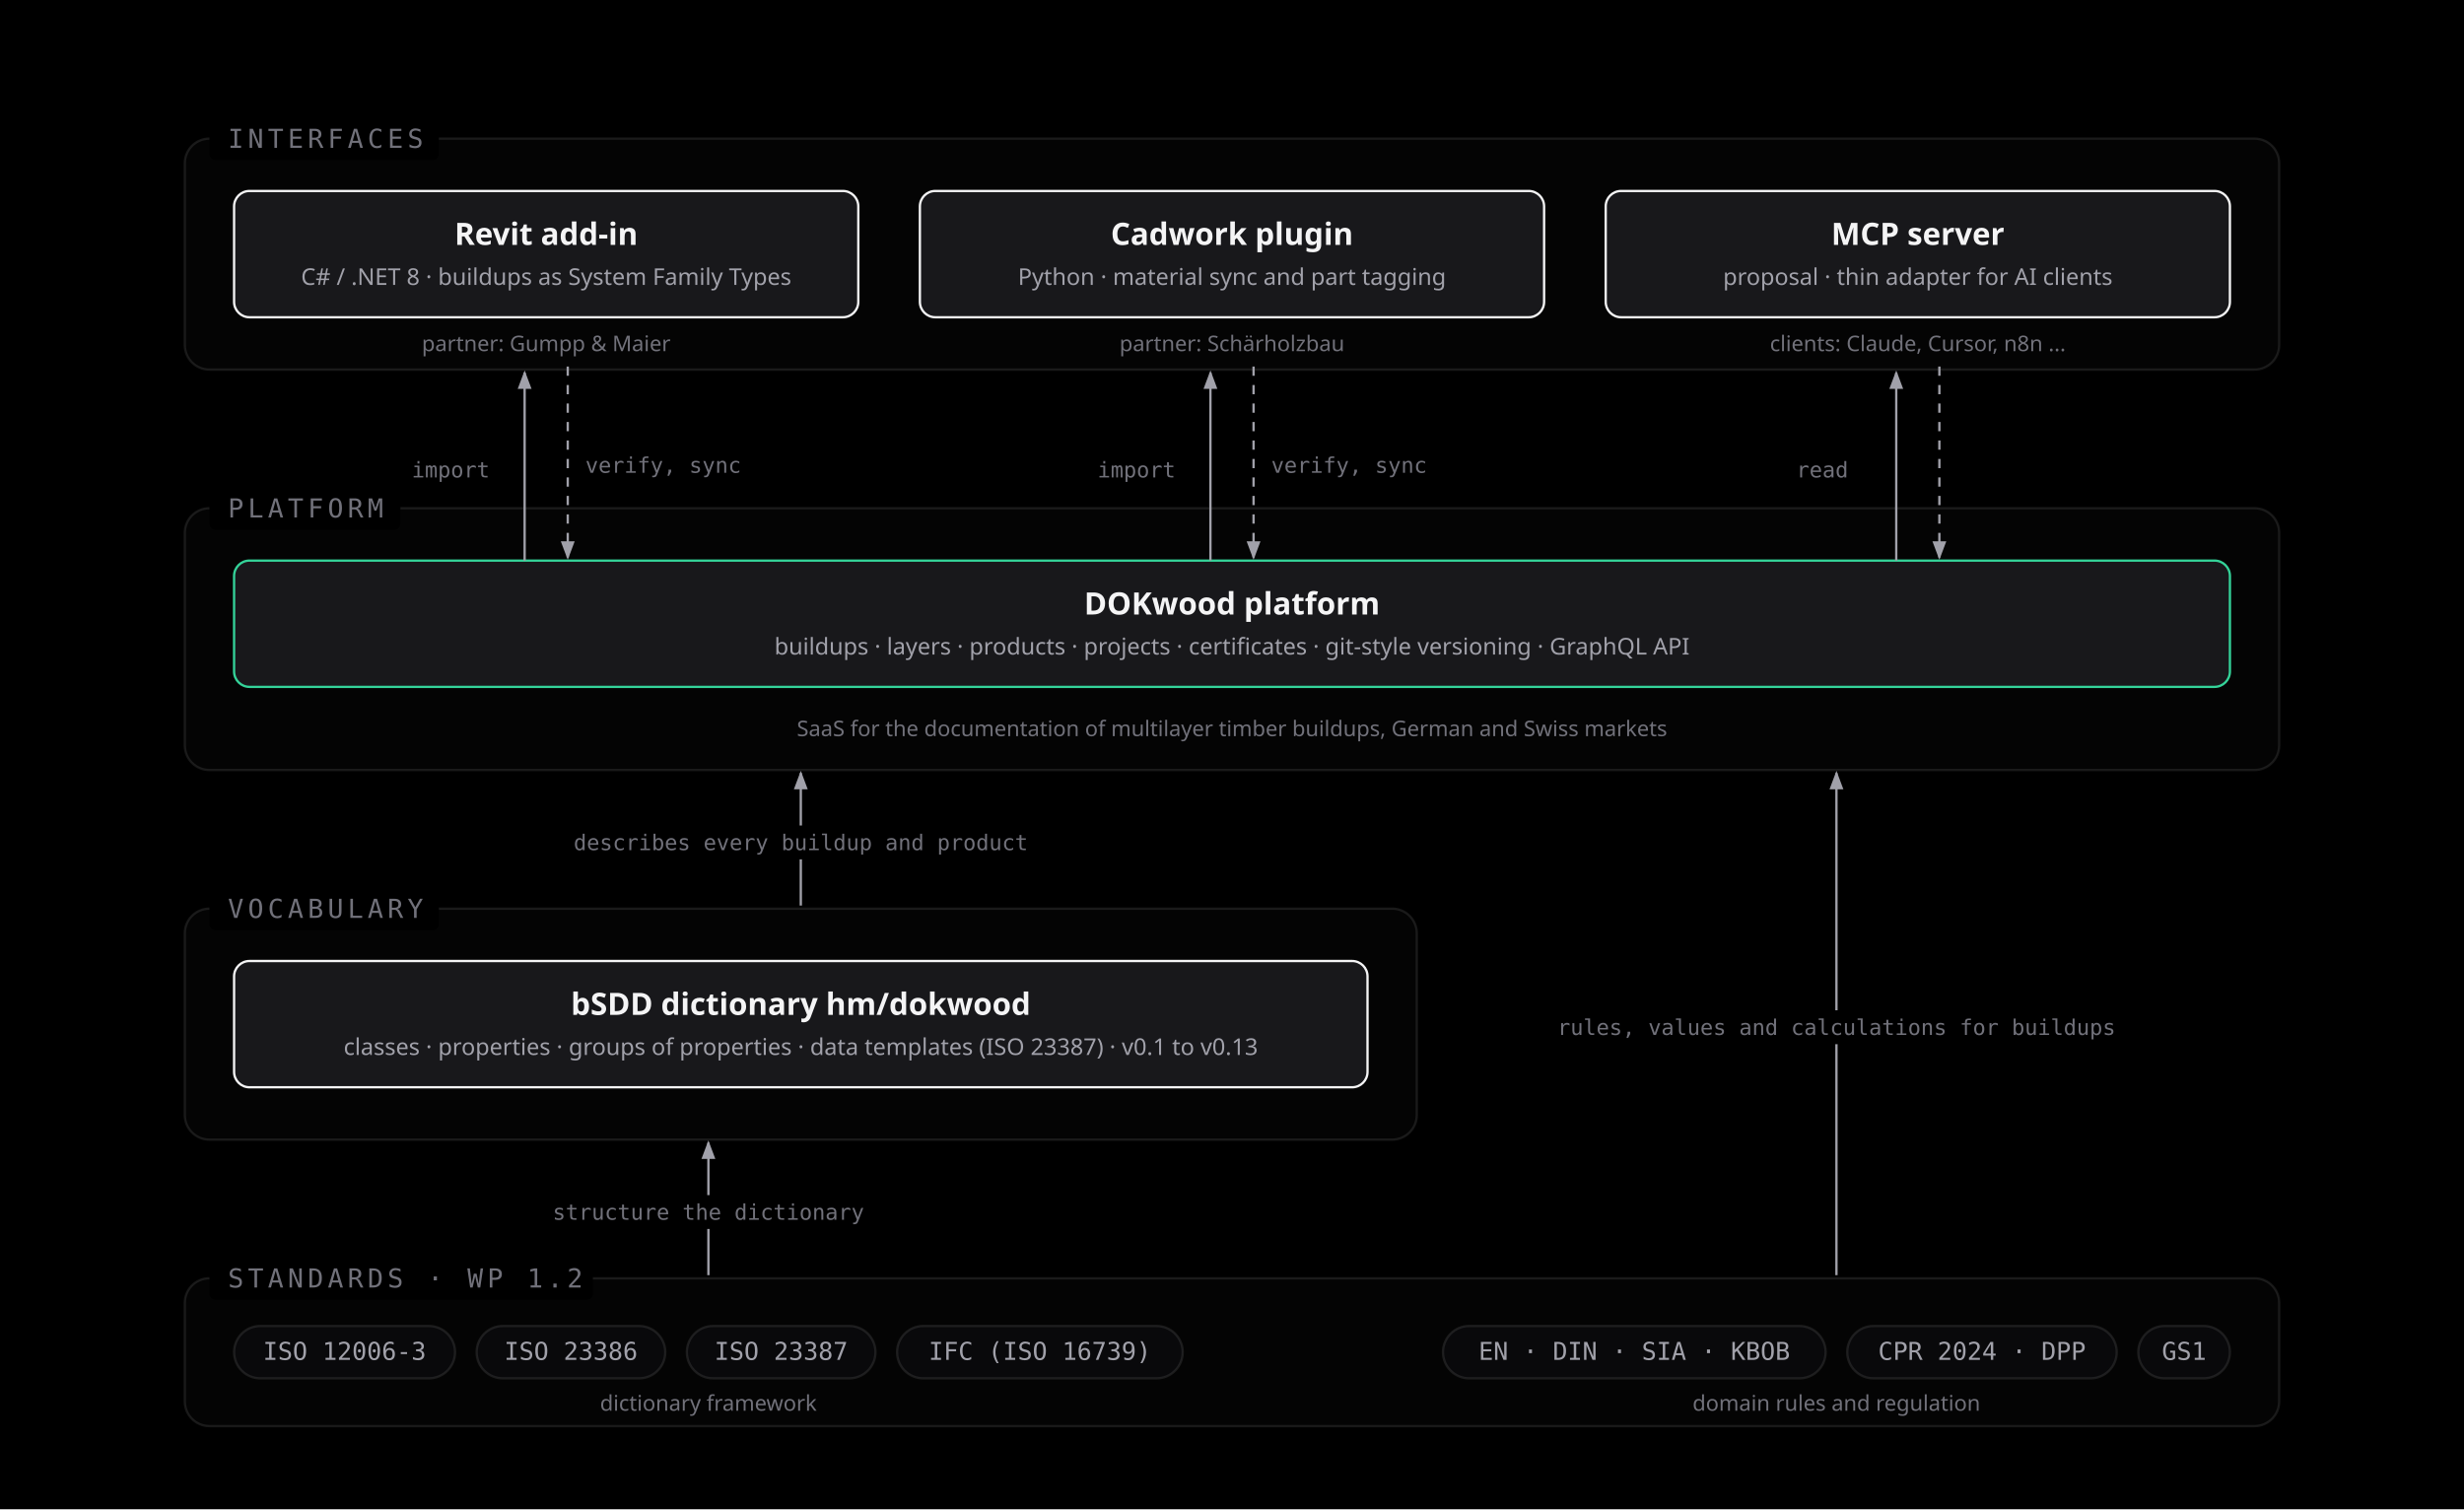
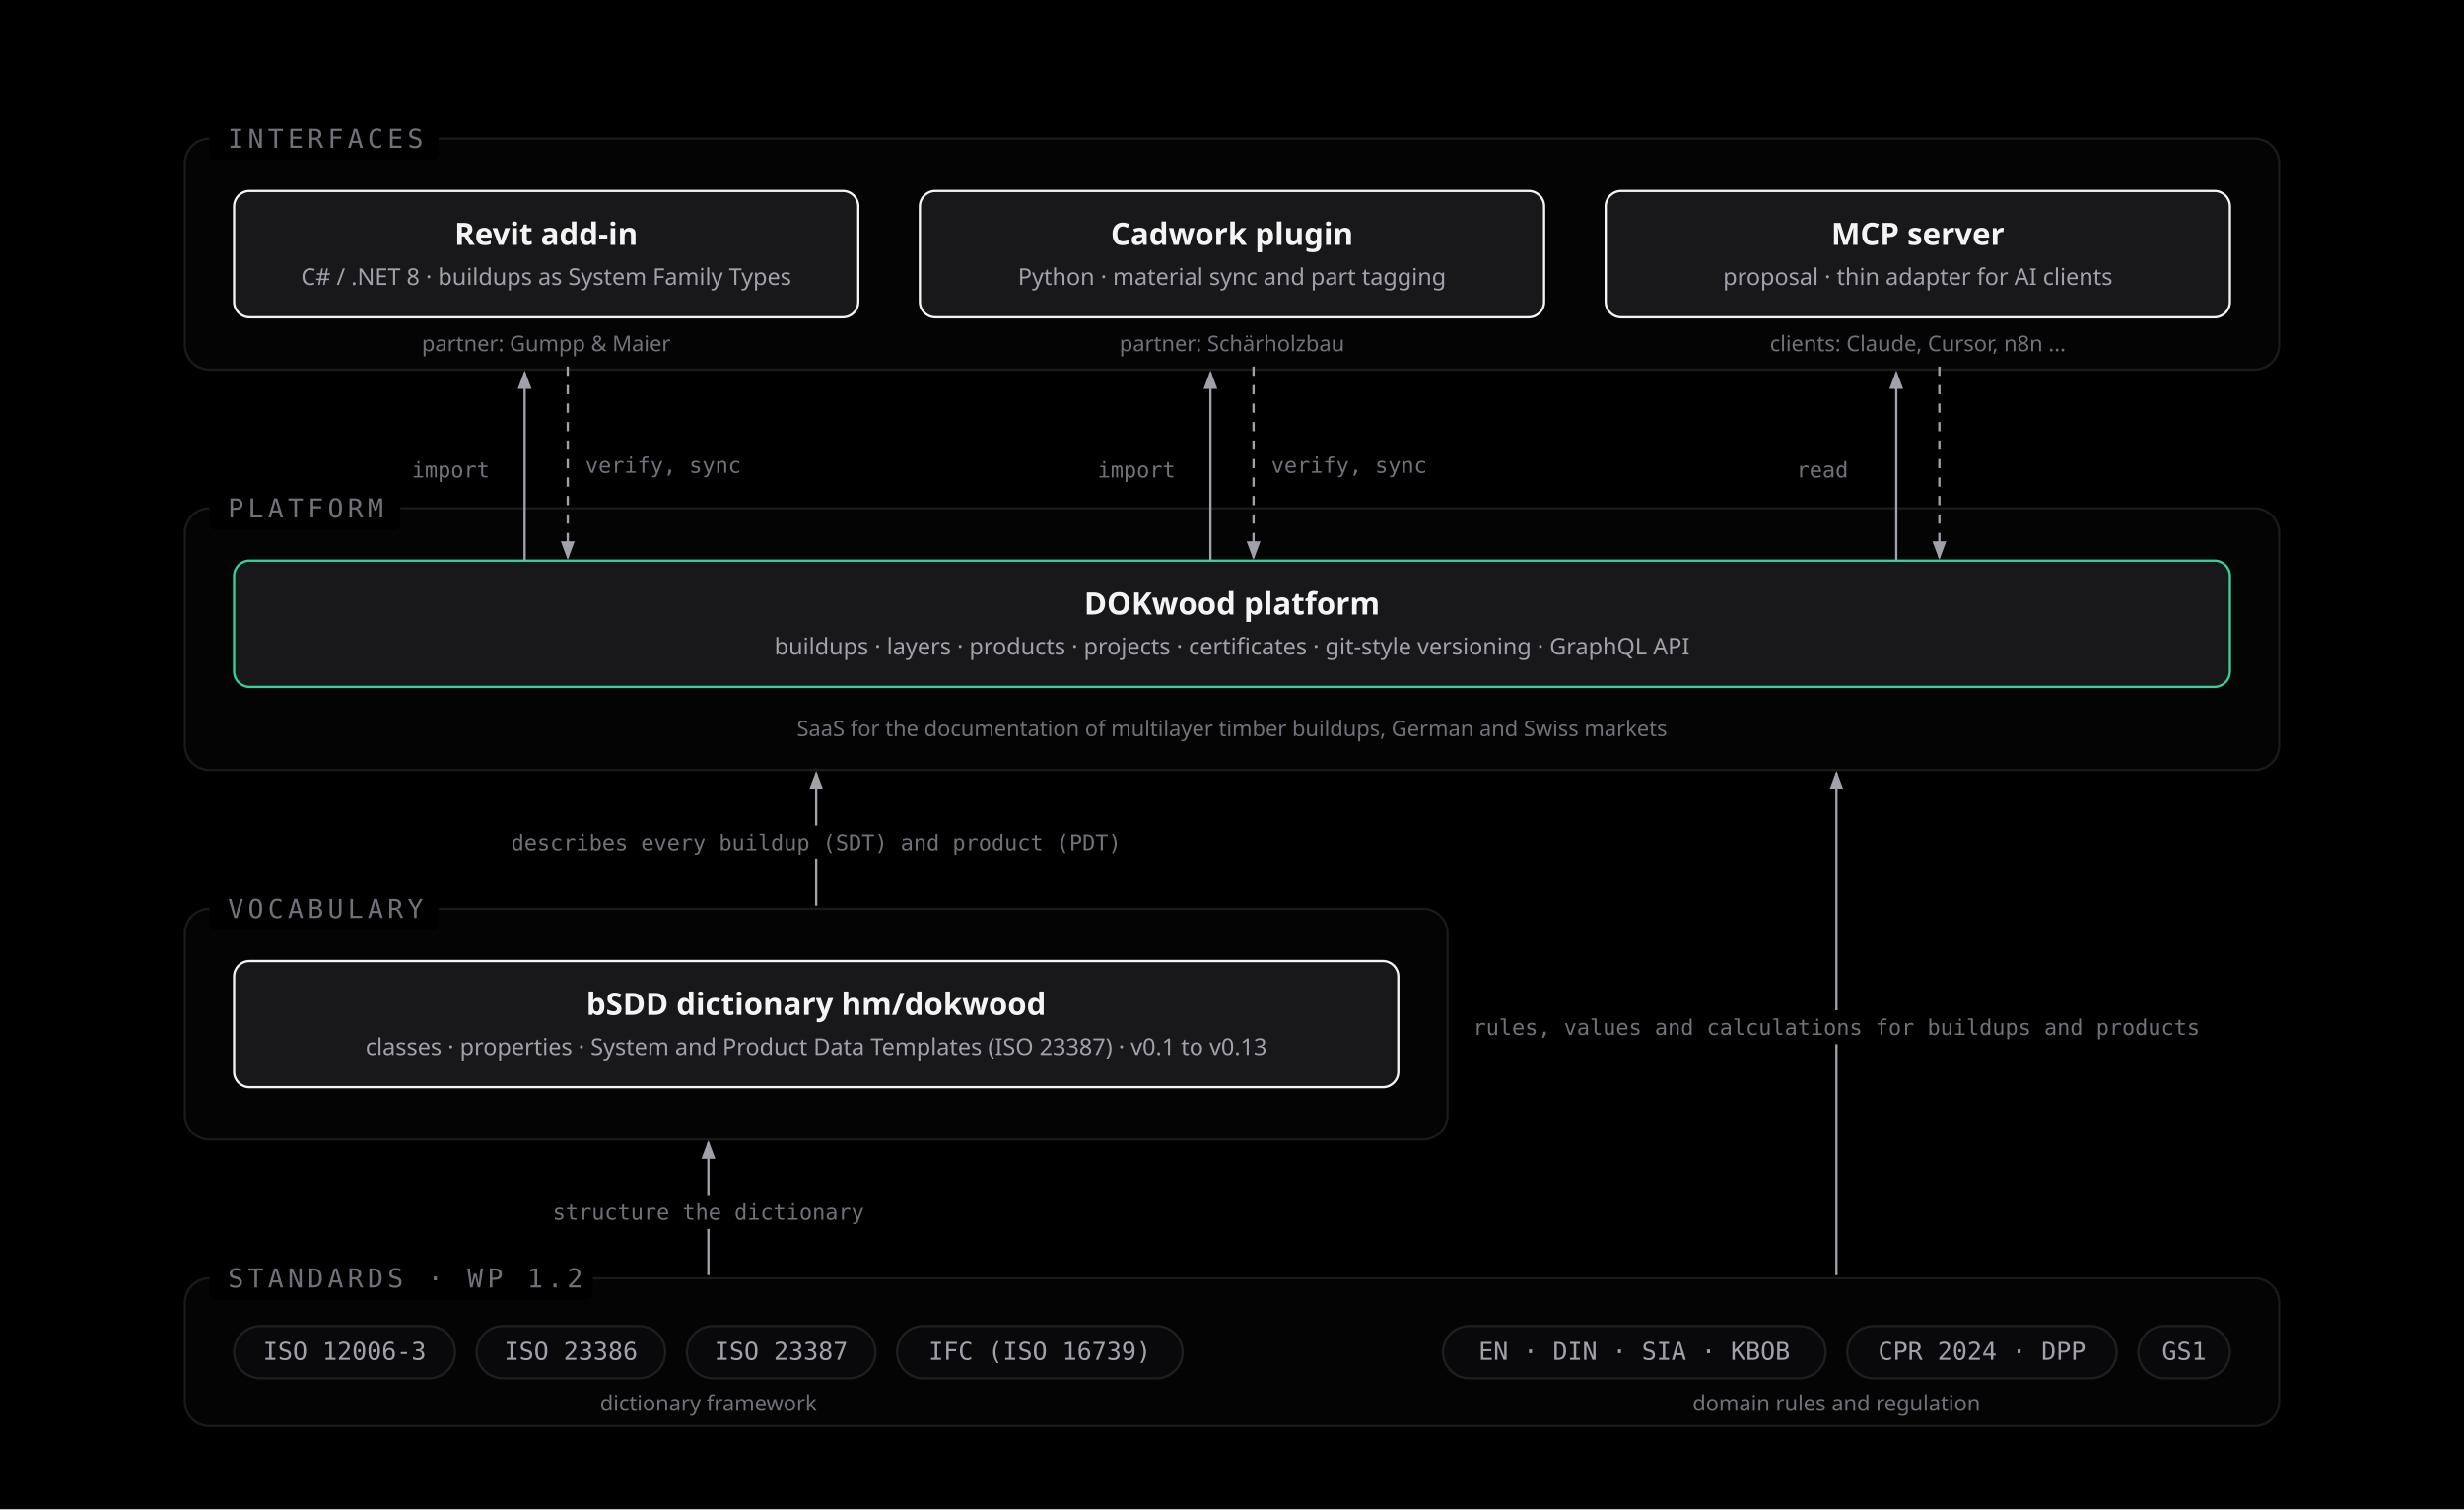
<svg xmlns="http://www.w3.org/2000/svg" viewBox="0 0 1600 980" role="img" aria-labelledby="dokwood-arch-title">
  <defs>
    <marker id="dokwood-arch-arrow" markerWidth="8" markerHeight="6" refX="7" refY="3" orient="auto">
      <polygon points="0 0, 8 3, 0 6" fill="#a1a1aa" />
    </marker>
  </defs>
  <rect width="100%" height="100%" fill="#000000" />
  <rect x="120" y="90" width="1360" height="150" rx="16" fill="rgba(244,244,245,0.02)" stroke="rgba(244,244,245,0.10)" stroke-width="1.5" />
  <rect x="136" y="76" width="149" height="28" rx="4" fill="#000000" />
  <text x="148" y="96" fill="#71717a" font-size="17" font-family="ui-monospace, SFMono-Regular, Menlo, Consolas, monospace" letter-spacing="0.16em">INTERFACES</text>
  <rect x="152" y="124" width="405.333" height="82" rx="10" fill="#18181b" stroke="#f4f4f5" stroke-width="1.5" />
  <text x="354.667" y="159" text-anchor="middle" fill="#f4f4f5" font-size="20" font-weight="600" font-family="ui-sans-serif, system-ui, sans-serif">Revit add-in</text>
  <text x="354.667" y="185" text-anchor="middle" fill="#a1a1aa" font-size="15" font-family="ui-sans-serif, system-ui, sans-serif">C# / .NET 8 · buildups as System Family Types</text>
  <rect x="597.333" y="124" width="405.333" height="82" rx="10" fill="#18181b" stroke="#f4f4f5" stroke-width="1.5" />
  <text x="800" y="159" text-anchor="middle" fill="#f4f4f5" font-size="20" font-weight="600" font-family="ui-sans-serif, system-ui, sans-serif">Cadwork plugin</text>
  <text x="800" y="185" text-anchor="middle" fill="#a1a1aa" font-size="15" font-family="ui-sans-serif, system-ui, sans-serif">Python · material sync and part tagging</text>
  <rect x="1042.667" y="124" width="405.333" height="82" rx="10" fill="#18181b" stroke="#f4f4f5" stroke-width="1.5" />
  <text x="1245.333" y="159" text-anchor="middle" fill="#f4f4f5" font-size="20" font-weight="600" font-family="ui-sans-serif, system-ui, sans-serif">MCP server</text>
  <text x="1245.333" y="185" text-anchor="middle" fill="#a1a1aa" font-size="15" font-family="ui-sans-serif, system-ui, sans-serif">proposal · thin adapter for AI clients</text>
  <text x="354.667" y="228" text-anchor="middle" fill="#71717a" font-size="14" font-family="ui-sans-serif, system-ui, sans-serif">partner: Gumpp &amp; Maier</text>
  <text x="800" y="228" text-anchor="middle" fill="#71717a" font-size="14" font-family="ui-sans-serif, system-ui, sans-serif">partner: Schärholzbau</text>
  <text x="1245.333" y="228" text-anchor="middle" fill="#71717a" font-size="14" font-family="ui-sans-serif, system-ui, sans-serif">clients: Claude, Cursor, n8n ...</text>
  <rect x="120" y="330" width="1360" height="170" rx="16" fill="rgba(244,244,245,0.02)" stroke="rgba(244,244,245,0.10)" stroke-width="1.5" />
  <rect x="136" y="316" width="124" height="28" rx="4" fill="#000000" />
  <text x="148" y="336" fill="#71717a" font-size="17" font-family="ui-monospace, SFMono-Regular, Menlo, Consolas, monospace" letter-spacing="0.16em">PLATFORM</text>
  <rect x="152" y="364" width="1296" height="82" rx="10" fill="#18181b" stroke="#34d399" stroke-width="1.5" />
  <text x="800" y="399" text-anchor="middle" fill="#f4f4f5" font-size="20" font-weight="600" font-family="ui-sans-serif, system-ui, sans-serif">DOKwood platform</text>
  <text x="800" y="425" text-anchor="middle" fill="#a1a1aa" font-size="15" font-family="ui-sans-serif, system-ui, sans-serif">buildups · layers · products · projects · certificates · git-style versioning · GraphQL API</text>
  <text x="800" y="478" text-anchor="middle" fill="#71717a" font-size="14" font-family="ui-sans-serif, system-ui, sans-serif">SaaS for the documentation of multilayer timber buildups, German and Swiss markets</text>
  <line x1="340.667" y1="364" x2="340.667" y2="242" stroke="#a1a1aa" stroke-width="1.5" marker-end="url(#dokwood-arch-arrow)" />
  <rect x="259.167" y="294" width="67" height="22" rx="4" fill="#000000" />
  <text x="292.667" y="310" text-anchor="middle" fill="#71717a" font-size="14" font-family="ui-monospace, SFMono-Regular, Menlo, Consolas, monospace">import</text>
  <line x1="368.667" y1="238" x2="368.667" y2="362" stroke="#a1a1aa" stroke-width="1.5" stroke-dasharray="6 6" marker-end="url(#dokwood-arch-arrow)" />
  <rect x="371.667" y="291" width="118" height="22" rx="4" fill="#000000" />
  <text x="430.667" y="307" text-anchor="middle" fill="#71717a" font-size="14" font-family="ui-monospace, SFMono-Regular, Menlo, Consolas, monospace">verify, sync</text>
  <line x1="786" y1="364" x2="786" y2="242" stroke="#a1a1aa" stroke-width="1.5" marker-end="url(#dokwood-arch-arrow)" />
  <rect x="704.5" y="294" width="67" height="22" rx="4" fill="#000000" />
  <text x="738" y="310" text-anchor="middle" fill="#71717a" font-size="14" font-family="ui-monospace, SFMono-Regular, Menlo, Consolas, monospace">import</text>
  <line x1="814" y1="238" x2="814" y2="362" stroke="#a1a1aa" stroke-width="1.5" stroke-dasharray="6 6" marker-end="url(#dokwood-arch-arrow)" />
  <rect x="817" y="291" width="118" height="22" rx="4" fill="#000000" />
  <text x="876" y="307" text-anchor="middle" fill="#71717a" font-size="14" font-family="ui-monospace, SFMono-Regular, Menlo, Consolas, monospace">verify, sync</text>
  <line x1="1231.333" y1="364" x2="1231.333" y2="242" stroke="#a1a1aa" stroke-width="1.5" marker-end="url(#dokwood-arch-arrow)" />
  <rect x="1158.333" y="294" width="50" height="22" rx="4" fill="#000000" />
  <text x="1183.333" y="310" text-anchor="middle" fill="#71717a" font-size="14" font-family="ui-monospace, SFMono-Regular, Menlo, Consolas, monospace">read</text>
  <line x1="1259.333" y1="238" x2="1259.333" y2="362" stroke="#a1a1aa" stroke-width="1.5" stroke-dasharray="6 6" marker-end="url(#dokwood-arch-arrow)" />
-   <rect x="120" y="590" width="800" height="150" rx="16" fill="rgba(244,244,245,0.02)" stroke="rgba(244,244,245,0.10)" stroke-width="1.5" />
+   <rect x="120" y="590" width="820" height="150" rx="16" fill="rgba(244,244,245,0.02)" stroke="rgba(244,244,245,0.10)" stroke-width="1.5" />
  <rect x="136" y="576" width="149" height="28" rx="4" fill="#000000" />
  <text x="148" y="596" fill="#71717a" font-size="17" font-family="ui-monospace, SFMono-Regular, Menlo, Consolas, monospace" letter-spacing="0.16em">VOCABULARY</text>
-   <rect x="152" y="624" width="736" height="82" rx="10" fill="#18181b" stroke="#f4f4f5" stroke-width="1.5" />
-   <text x="520" y="659" text-anchor="middle" fill="#f4f4f5" font-size="20" font-weight="600" font-family="ui-sans-serif, system-ui, sans-serif">bSDD dictionary hm/dokwood</text>
-   <text x="520" y="685" text-anchor="middle" fill="#a1a1aa" font-size="15" font-family="ui-sans-serif, system-ui, sans-serif">classes · properties · groups of properties · data templates (ISO 23387) · v0.1 to v0.13</text>
-   <line x1="520" y1="588" x2="520" y2="502" stroke="#a1a1aa" stroke-width="1.5" marker-end="url(#dokwood-arch-arrow)" />
-   <rect x="363.25" y="536" width="313.5" height="22" rx="4" fill="#000000" />
-   <text x="520" y="552" text-anchor="middle" fill="#71717a" font-size="14" font-family="ui-monospace, SFMono-Regular, Menlo, Consolas, monospace">describes every buildup and product</text>
+   <rect x="152" y="624" width="756" height="82" rx="10" fill="#18181b" stroke="#f4f4f5" stroke-width="1.5" />
+   <text x="530" y="659" text-anchor="middle" fill="#f4f4f5" font-size="20" font-weight="600" font-family="ui-sans-serif, system-ui, sans-serif">bSDD dictionary hm/dokwood</text>
+   <text x="530" y="685" text-anchor="middle" fill="#a1a1aa" font-size="15" font-family="ui-sans-serif, system-ui, sans-serif">classes · properties · System and Product Data Templates (ISO 23387) · v0.1 to v0.13</text>
+   <line x1="530" y1="588" x2="530" y2="502" stroke="#a1a1aa" stroke-width="1.5" marker-end="url(#dokwood-arch-arrow)" />
+   <rect x="322.25" y="536" width="415.5" height="22" rx="4" fill="#000000" />
+   <text x="530" y="552" text-anchor="middle" fill="#71717a" font-size="14" font-family="ui-monospace, SFMono-Regular, Menlo, Consolas, monospace">describes every buildup (SDT) and product (PDT)</text>
  <rect x="120" y="830" width="1360" height="96" rx="16" fill="rgba(244,244,245,0.02)" stroke="rgba(244,244,245,0.10)" stroke-width="1.5" />
  <rect x="136" y="816" width="249" height="28" rx="4" fill="#000000" />
  <text x="148" y="836" fill="#71717a" font-size="17" font-family="ui-monospace, SFMono-Regular, Menlo, Consolas, monospace" letter-spacing="0.16em">STANDARDS · WP 1.2</text>
  <rect x="152" y="861" width="143.5" height="34" rx="17" fill="#09090b" stroke="rgba(244,244,245,0.10)" stroke-width="1.5" />
  <text x="223.75" y="883" text-anchor="middle" fill="#a1a1aa" font-size="16" font-family="ui-monospace, SFMono-Regular, Menlo, Consolas, monospace">ISO 12006-3</text>
  <rect x="309.5" y="861" width="122.5" height="34" rx="17" fill="#09090b" stroke="rgba(244,244,245,0.10)" stroke-width="1.5" />
  <text x="370.75" y="883" text-anchor="middle" fill="#a1a1aa" font-size="16" font-family="ui-monospace, SFMono-Regular, Menlo, Consolas, monospace">ISO 23386</text>
  <rect x="446" y="861" width="122.5" height="34" rx="17" fill="#09090b" stroke="rgba(244,244,245,0.10)" stroke-width="1.5" />
  <text x="507.25" y="883" text-anchor="middle" fill="#a1a1aa" font-size="16" font-family="ui-monospace, SFMono-Regular, Menlo, Consolas, monospace">ISO 23387</text>
  <rect x="582.5" y="861" width="185.5" height="34" rx="17" fill="#09090b" stroke="rgba(244,244,245,0.10)" stroke-width="1.5" />
  <text x="675.25" y="883" text-anchor="middle" fill="#a1a1aa" font-size="16" font-family="ui-monospace, SFMono-Regular, Menlo, Consolas, monospace">IFC (ISO 16739)</text>
  <rect x="937" y="861" width="248.5" height="34" rx="17" fill="#09090b" stroke="rgba(244,244,245,0.10)" stroke-width="1.5" />
  <text x="1061.25" y="883" text-anchor="middle" fill="#a1a1aa" font-size="16" font-family="ui-monospace, SFMono-Regular, Menlo, Consolas, monospace">EN · DIN · SIA · KBOB</text>
  <rect x="1199.5" y="861" width="175" height="34" rx="17" fill="#09090b" stroke="rgba(244,244,245,0.10)" stroke-width="1.5" />
  <text x="1287" y="883" text-anchor="middle" fill="#a1a1aa" font-size="16" font-family="ui-monospace, SFMono-Regular, Menlo, Consolas, monospace">CPR 2024 · DPP</text>
  <rect x="1388.5" y="861" width="59.5" height="34" rx="17" fill="#09090b" stroke="rgba(244,244,245,0.10)" stroke-width="1.5" />
  <text x="1418.25" y="883" text-anchor="middle" fill="#a1a1aa" font-size="16" font-family="ui-monospace, SFMono-Regular, Menlo, Consolas, monospace">GS1</text>
  <text x="460" y="916" text-anchor="middle" fill="#71717a" font-size="14" font-family="ui-sans-serif, system-ui, sans-serif">dictionary framework</text>
  <text x="1192.5" y="916" text-anchor="middle" fill="#71717a" font-size="14" font-family="ui-sans-serif, system-ui, sans-serif">domain rules and regulation</text>
  <line x1="460" y1="828" x2="460" y2="742" stroke="#a1a1aa" stroke-width="1.5" marker-end="url(#dokwood-arch-arrow)" />
  <rect x="350" y="776" width="220" height="22" rx="4" fill="#000000" />
  <text x="460" y="792" text-anchor="middle" fill="#71717a" font-size="14" font-family="ui-monospace, SFMono-Regular, Menlo, Consolas, monospace">structure the dictionary</text>
  <line x1="1192.5" y1="828" x2="1192.5" y2="502" stroke="#a1a1aa" stroke-width="1.5" marker-end="url(#dokwood-arch-arrow)" />
-   <rect x="1001.75" y="656" width="381.5" height="22" rx="4" fill="#000000" />
-   <text x="1192.5" y="672" text-anchor="middle" fill="#71717a" font-size="14" font-family="ui-monospace, SFMono-Regular, Menlo, Consolas, monospace">rules, values and calculations for buildups</text>
+   <rect x="946.5" y="656" width="492" height="22" rx="4" fill="#000000" />
+   <text x="1192.5" y="672" text-anchor="middle" fill="#71717a" font-size="14" font-family="ui-monospace, SFMono-Regular, Menlo, Consolas, monospace">rules, values and calculations for buildups and products</text>
</svg>
